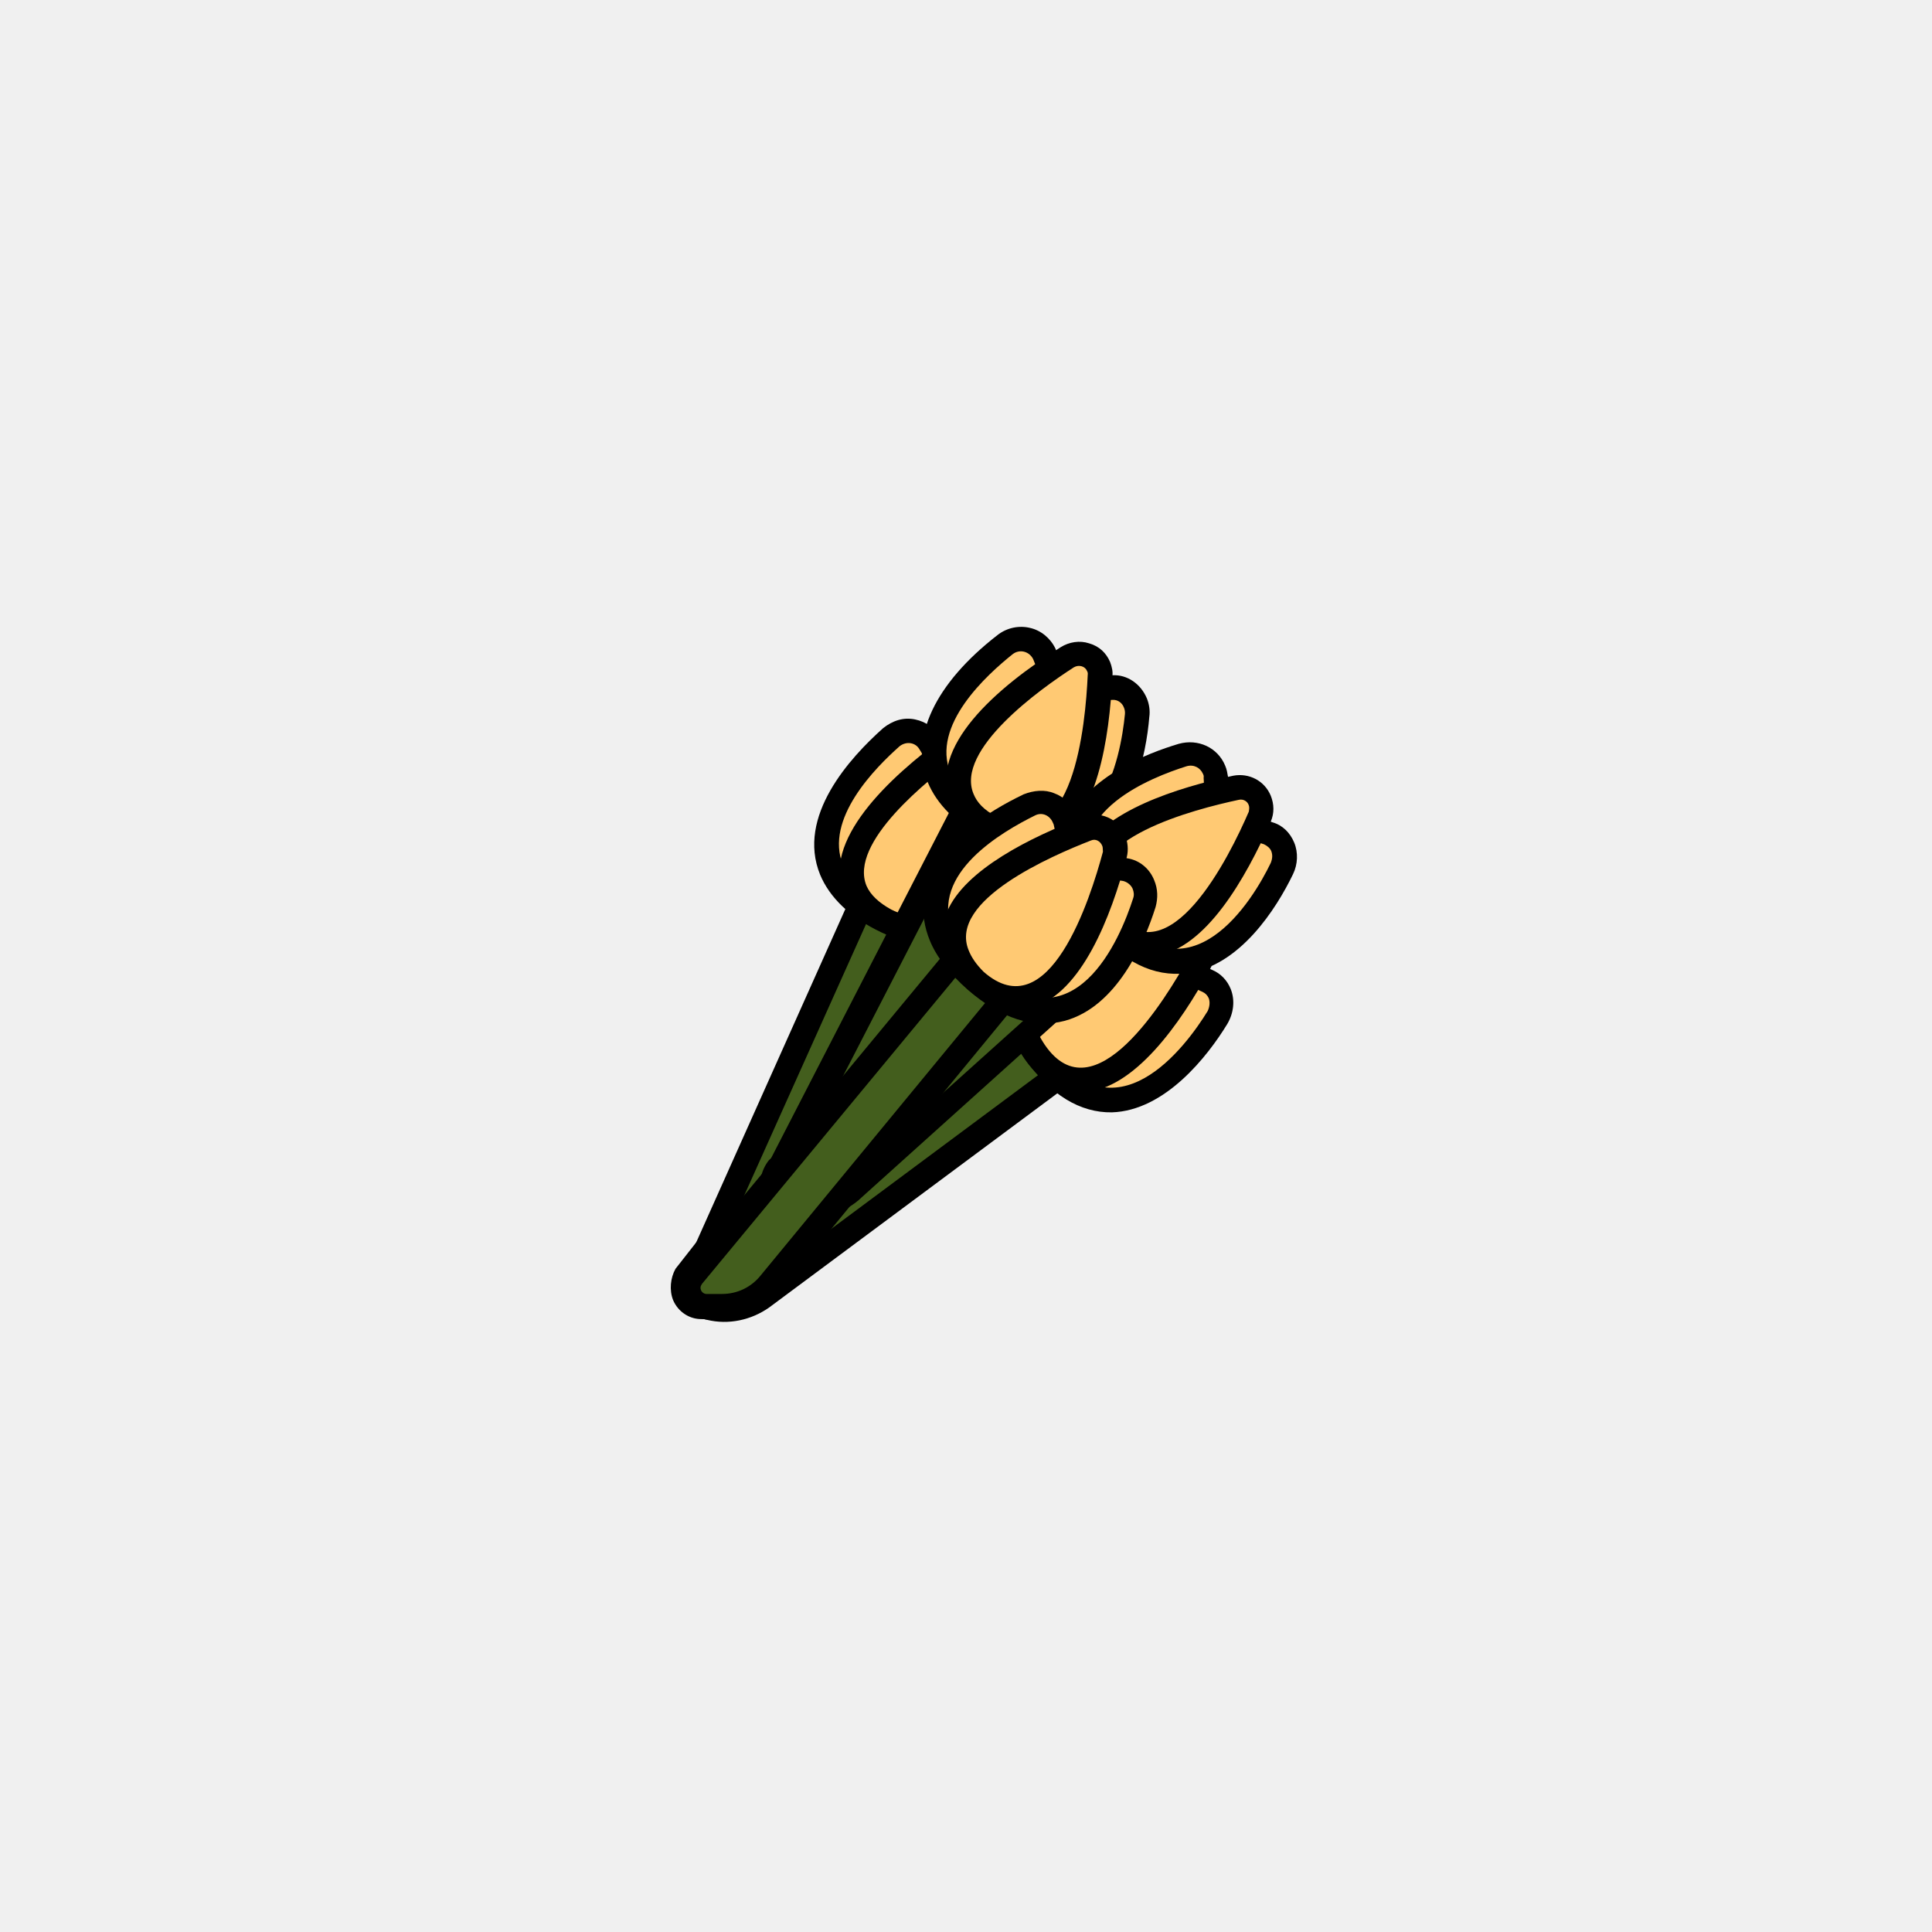
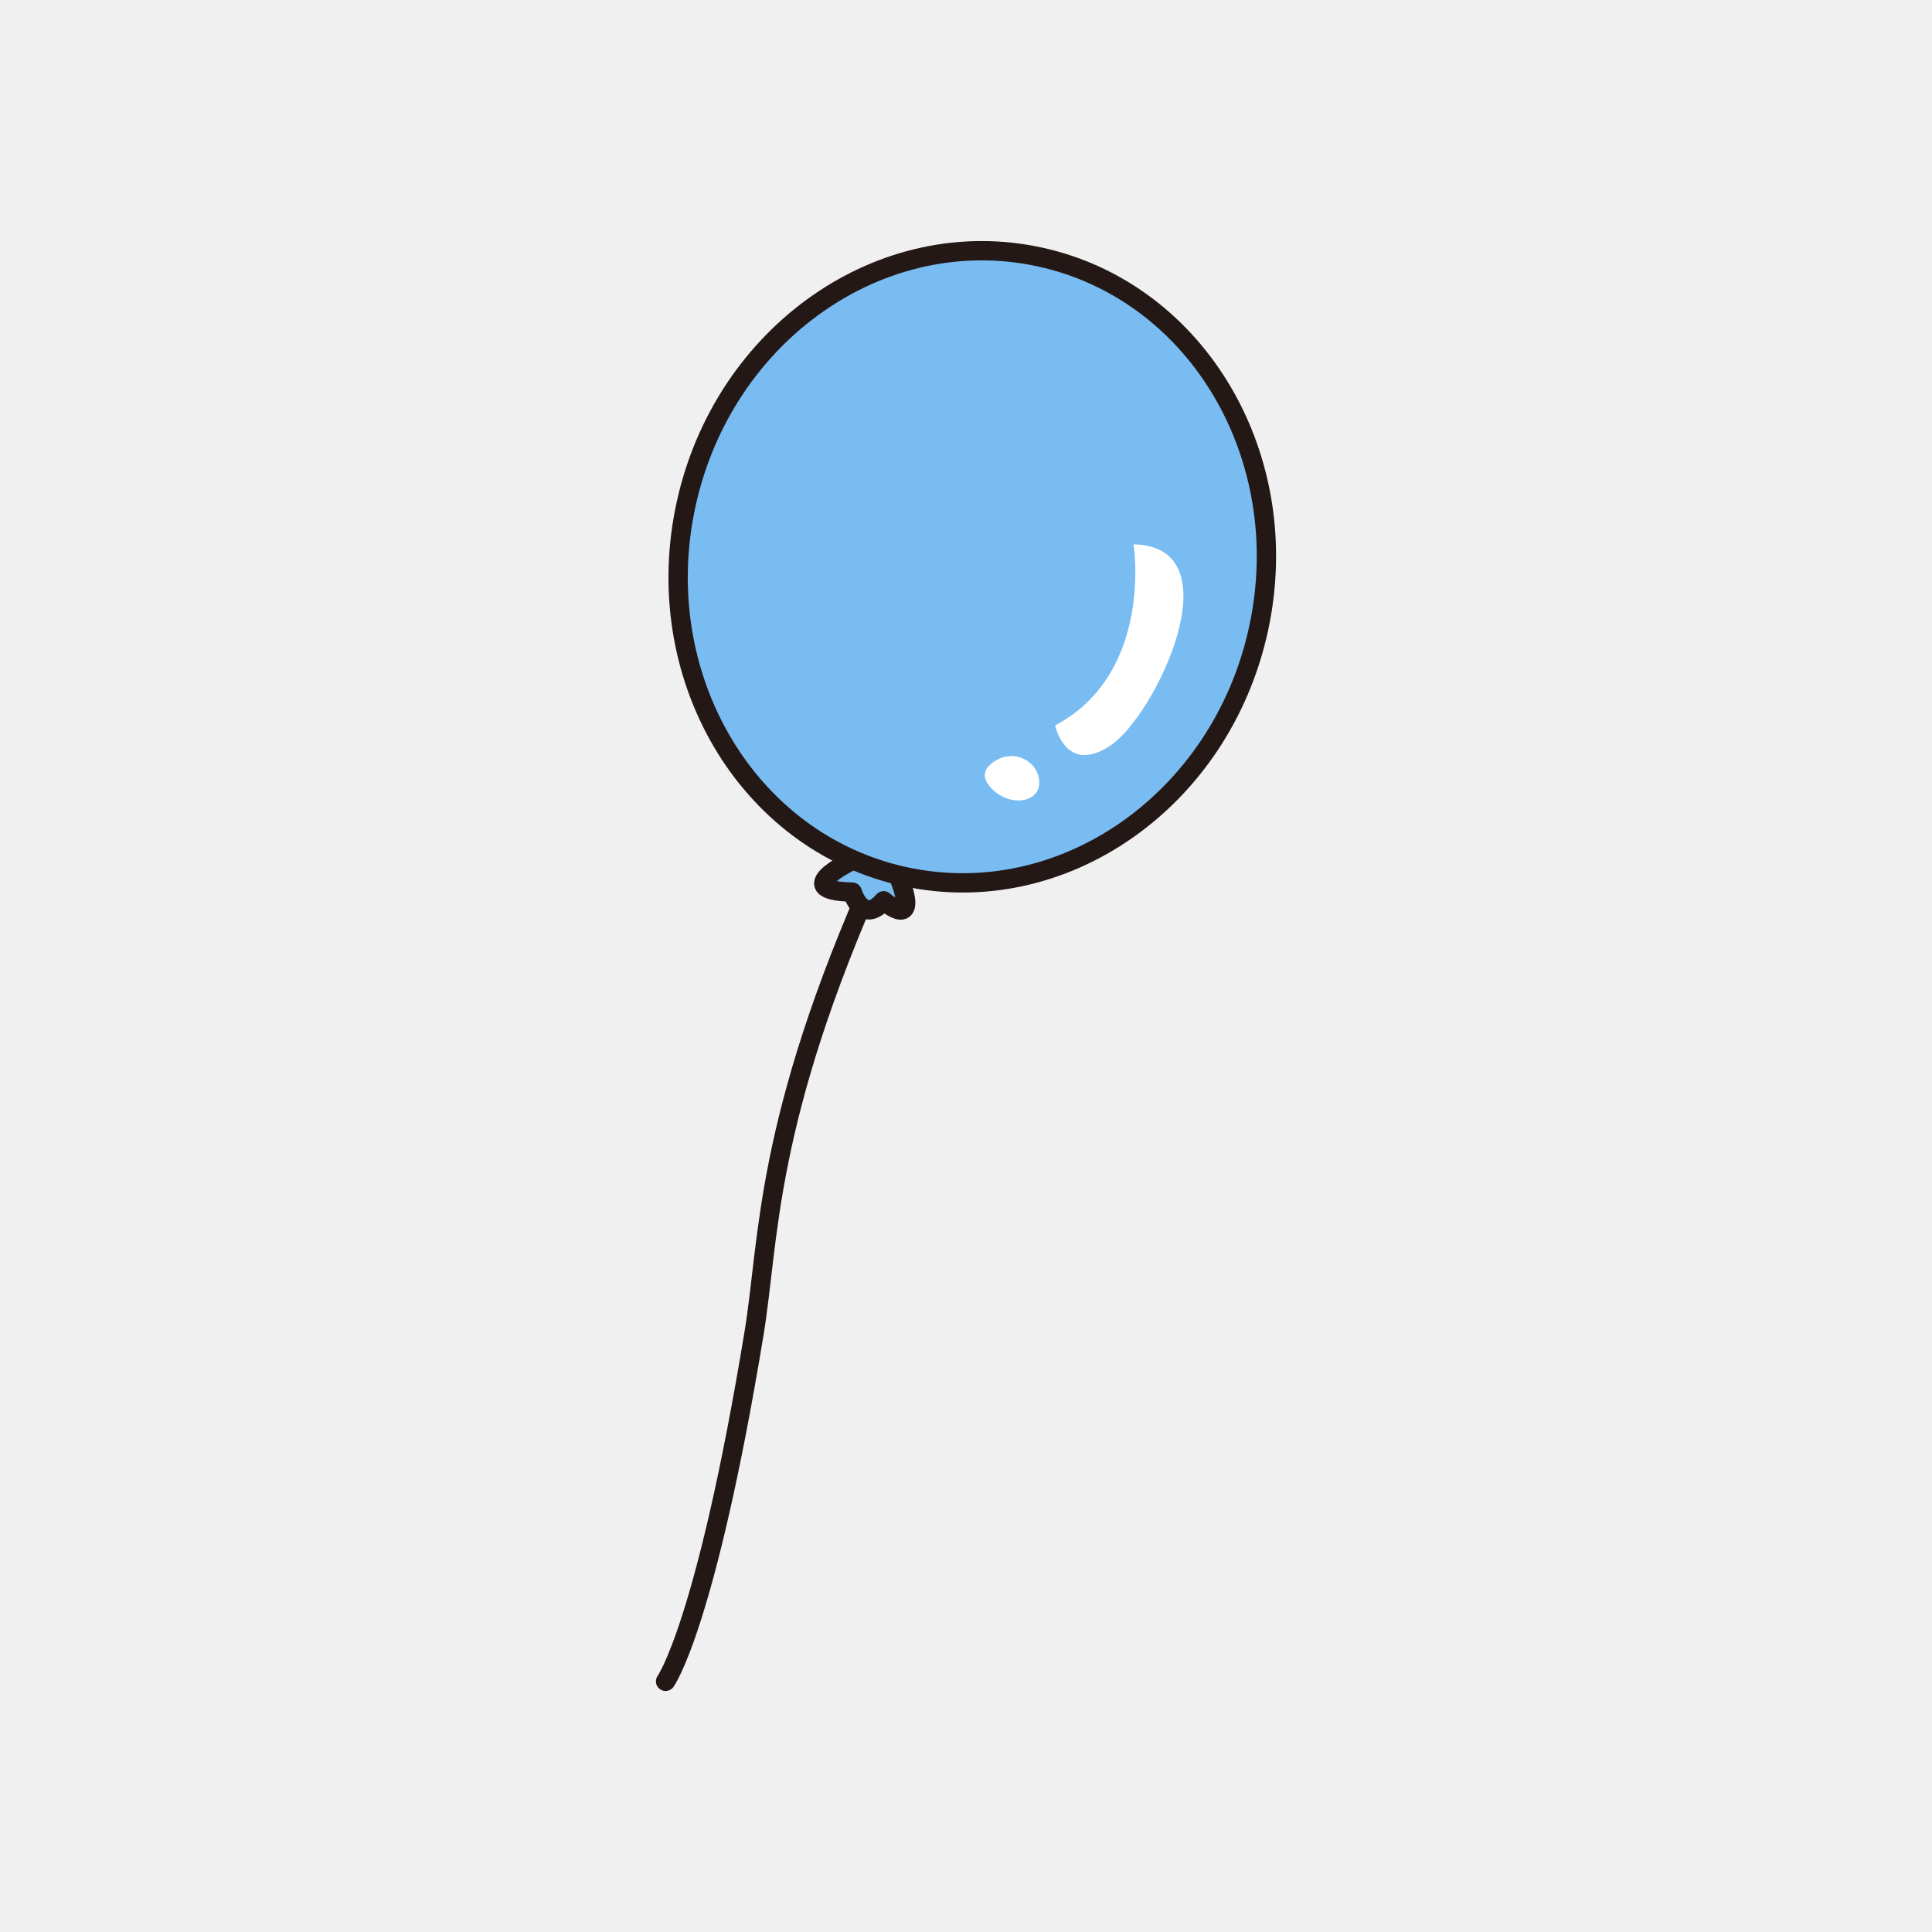
<svg xmlns="http://www.w3.org/2000/svg" version="1.1" id="레이어_1" x="0px" y="0px" viewBox="0 0 800 800" style="enable-background:new 0 0 800 800;" xml:space="preserve">
  <style type="text/css">
- 	.st0{fill:#435E1D;}
- 	.st1{fill:#FFC973;}
+ 	.st0{fill:none;stroke:#231815;stroke-width:8;stroke-linecap:round;stroke-linejoin:round;stroke-miterlimit:10;}
+ 	.st1{fill:#79BCF2;stroke:#231815;stroke-width:8;stroke-linecap:round;stroke-linejoin:round;stroke-miterlimit:10;}
+ 	.st2{fill:#79BCF2;stroke:#231815;stroke-width:8;stroke-linecap:round;stroke-linejoin:round;stroke-miterlimit:10;}
+ 	.st3{fill:#FFFFFF;}
</style>
-   <g id="꽃2">
-     <g>
-       <g>
-         <path class="st0" d="M411.1,403.7c1,2.5,0.8,5.5-0.9,7.7l-93.2,120c-4.9,6-11.8,9.6-19.8,10l-6.1,0.3c-3.2,0.2-6.3-1.8-7.4-4.7     c-1-2.5-0.8-5.5,0.9-7.7l104.6-133.5c2.7-3.3,7.2-4,10.5-1.4l8.8,6.3C409.6,401,410.5,402.1,411.1,403.7z" />
-         <path d="M288.2,534.4c-0.4-0.9-0.3-1.7,0.4-2.7l104.6-133.5c1-1.1,2.4-1.3,3.5-0.4l8.8,6.3c0.4,0.2,0.7,0.8,0.8,1.1     c0.4,0.9,0.3,1.7-0.4,2.7l-93.2,120c-3.9,4.9-9.6,8-15.8,8l-6.1,0.3C289.6,536,288.6,535.3,288.2,534.4 M278.7,538.3     c2.1,5,7,8.1,12.1,7.9l6.1-0.3c9.2-0.1,17.9-4.8,23.4-11.8l93.2-120c2.9-3.8,3.5-8.4,1.7-12.8c-0.9-2.2-2.4-4.1-4.5-5.5l-8.8-6.3     c-5.7-3.9-13.3-3-17.7,2.5L279.7,525.4C277.6,529.2,277.1,534.2,278.7,538.3L278.7,538.3z" />
-       </g>
-       <g>
-         <path class="st1" d="M467.2,362.2c0.9,2.2,0.9,4.8,0.4,7.2c-4.1,14.2-14.1,38.9-33.1,44.5c-11.1,3.5-23.2,0-36-10.6     c-7.3-6.2-12.5-12.5-15.1-18.8c-7.9-19.2,5-38.8,35.7-54.4c2.7-1.5,5.9-1.7,8.6-0.6c2.7,1.1,5,3.1,6.1,5.9     c0.1,0.3,0.4,0.9,0.5,1.3c1.4,5.3,2.7,13.6,0.9,22.8c6.8-3.2,15-5.5,24.5-3.8C463,356.6,465.8,358.7,467.2,362.2z" />
-         <path d="M388.4,382.5c-9.6-23.3,20.1-41.4,33.2-47.9c3-1.6,6.6-0.1,7.7,2.7c0.1,0.3,0.1,0.3,0.3,0.6c2.3,8.2,3.9,23.8-7.3,37.6     c0,0,16-18.3,36.9-14.8c2,0.3,3.2,1.6,3.9,3.2c0.5,1.3,0.7,2.6,0.2,4c-4.9,16.7-22.6,63-60.8,31.7     C394.8,393.5,390.6,387.8,388.4,382.5 M379,386.4c3,7.2,8.4,14.2,16.6,20.7c13.9,11.5,27.7,15.4,40.8,11.5     c21.2-6.5,32-33,36.4-48.1c1.2-3.4,0.7-7.3-0.7-10.7c-2.1-5-6.4-8.4-11.5-9.2c-7.1-1.1-13.5-0.7-19.4,1c0.2-6.7-0.6-12.2-2-16.5     c-0.3-0.6-0.5-1.3-0.8-1.9c-1.7-4.1-4.8-7.2-9.1-8.7c-4-1.7-8.6-1.2-12.6,0.8C383.6,342.2,370,364.4,379,386.4L379,386.4z" />
-       </g>
-       <g>
-         <path class="st1" d="M454.3,344.3c0.6,1.6,0.8,3.7,0.4,5.4c-4.5,19.5-15.2,53.3-33.6,59.4c-7.5,2.3-15,0.3-22.6-5.8     c-3.9-3.2-6.8-6.7-8.4-10.5c-2.1-5-2-10.2,0.2-15.5c7-16.9,35.8-30.9,52.6-37.4C447.5,337.6,452.5,339.9,454.3,344.3z" />
-         <path d="M395.2,390.8c-8.4-20.4,33.6-39.9,50-46.3c1.9-0.8,4.1,0.1,4.9,2c0.3,0.6,0.2,1.4,0.1,2.1c-4.5,19.5-20.2,74.1-47.8,50.9     C398.6,396.3,396.3,393.6,395.2,390.8 M385.7,394.6L385.7,394.6c1.8,4.4,5.1,8.9,9.6,12.6c11.2,9.4,21,9,27.4,6.7     c19.7-6.6,31-38.1,36.9-63c0.7-2.8,0.6-5.7-0.6-8.6c-2.8-6.9-10.8-10.2-18.2-7.6c-21.1,8.7-47.7,22.6-55.1,40.3     C383.3,381.7,383.1,388.4,385.7,394.6L385.7,394.6z" />
-       </g>
-     </g>
-     <g>
-       <g>
-         <g>
-           <path class="st0" d="M380.1,380.1c0.8,1.9,0.6,4.2-0.1,5.9l-61.5,138.9c-3,7.1-9.3,12.3-16.5,14.5l-5.9,1.7      c-3.6,1.1-7.7-0.9-9.3-4.6c-0.8-1.9-0.6-4.2,0.1-5.9l69.4-154.6c1.8-3.7,6.2-5.5,9.7-4l10.1,3.9      C377.9,376.5,379.3,378.2,380.1,380.1z" />
-           <path d="M291.2,534.6c-0.3-0.6-0.2-1.4,0-1.8l69.4-154.6c0.6-1.3,2.1-2,3.5-1.4l10.1,3.9c0.8,0.1,1,0.7,1.3,1.3s0.2,1.4,0.1,2.1      L314,523c-2.4,5.8-7.3,10-13.2,11.7l-5.9,1.7C293,536.4,291.7,535.9,291.2,534.6 M281.8,538.5c2.5,6,8.9,9.2,15.2,7.4l5.9-1.7      c8.9-2.6,16.2-8.9,20-17.4l61.5-138.9c1.3-3.1,1.6-6.9,0.3-10c-1.3-3.1-3.8-5.8-7-7.1l-10.1-3.9c-6.5-2.5-13.4,0.4-16.3,6.7      L282,528.5C280.8,531.6,280.5,535.4,281.8,538.5L281.8,538.5z" />
-         </g>
-         <g>
-           <path class="st1" d="M425.1,327c0.6,1.6,0.9,3,0.9,4.8c-0.6,14.6-4.4,41.1-21.1,51.3c-10,6-22.4,5.5-37.4-1.5      c-11.5-5.6-19.2-12.7-22.7-21.2c-8.8-21.4,11.7-43.8,25.1-55.2c2.4-2.1,5.7-3.1,8.9-2.6c3.2,0.5,5.8,2.4,7.4,5.4      c1.1,1.8,1.9,3.6,2.6,5.5c1.8,4.4,3.4,10,3.8,16.4c5.7-4.9,13.6-8.9,22.9-9.4C419.4,320.1,423.4,322.9,425.1,327z" />
-           <path d="M349.1,358.3c-7.9-19.2,13.5-40.5,23.4-49.3c2.8-2.2,6.7-1.6,8.3,1.4c1,1.4,1.6,3,2.4,4.9c3.4,8.2,5.7,20.1-0.6,33.3      c0,0,11.2-21.9,32.3-23.2c2.5-0.3,4.2,1.2,5.1,3.4c0.3,0.6,0.3,1.7,0.3,2.5c-0.6,17.2-6.7,66.7-51.6,45.1      C358,371.1,351.8,364.9,349.1,358.3 M339.6,362.2c3.9,9.4,12.4,17.7,25.2,23.8c16.5,7.9,30.6,8.3,42.1,1.4      c19.1-11.6,23-39.6,23.9-55.4c0.2-2.3-0.4-4.6-1.3-6.8c-2.6-6.3-8.6-10.1-15.3-9.5c-7.2,0.4-13.3,2.5-18.6,5.8      c-0.8-3.7-1.8-7-2.9-9.8c-0.8-1.9-1.7-4.1-2.8-5.8c-2.4-4.1-6.2-7-11-8c-4.8-1-9.3,0.5-13.2,3.6      C352,313.7,329.7,338,339.6,362.2L339.6,362.2z" />
-         </g>
-         <g>
-           <path class="st1" d="M408.1,312.3c0.4,0.9,0.6,2.3,0.7,3.4c0.2,20.1-1.8,55.5-18.4,66c-6.7,4.2-14.5,4.1-23.3-0.3      c-6.5-3.2-10.7-7.3-12.9-12.7c-8.4-20.4,21.8-46.1,40.7-60.1c2.3-1.7,5-2.1,7.6-1.3C404.9,308.1,407,309.8,408.1,312.3z" />
-           <path d="M358.8,366.8c-7.4-17.9,25.6-44,38.8-53.8c1.9-1.5,4.6-0.4,5.4,1.5c0.1,0.3,0.4,0.9,0.2,1.4      c0.2,20.1-1.8,76.8-34.2,60.7C363.9,373.8,360.4,370.5,358.8,366.8 M349.4,370.6L349.4,370.6c2.6,6.3,7.7,11.5,15.4,15      c12.9,6.4,22.4,3.6,28.3,0.1c17.7-11.3,21.1-44.3,20.7-70.3c0-1.8-0.4-3.5-1-5.1c-1.7-4.1-5-6.8-8.9-8.1      c-4.2-1.2-8.5-0.2-11.9,2.3C367.4,322.4,340.2,348.3,349.4,370.6L349.4,370.6z" />
-         </g>
-       </g>
-       <g>
-         <g>
-           <path class="st0" d="M439.9,437c1.3,3.1,0.3,6.9-2.5,9.1l-121.9,90.6c-6.1,4.7-14,6.1-21.7,4.5l-6.1-1.5c-1.6-0.4-3.2-1.6-4-3.5      c-2.2-5.3,4.9-11.2,7.2-12.9l130.4-98.5c3.4-2.5,8.1-1.8,10.6,1.5l6.8,8.6C439.4,435.8,439.7,436.4,439.9,437L439.9,437z" />
-           <path d="M288.6,534.6c-0.5-1.3,3.9-5.7,5.4-6.6l130.4-98.5c1.1-0.8,2.6-0.7,3.5,0.4l6.8,8.6c0.1,0.3,0.1,0.3,0.3,0.6      c0.4,0.9,0.1,2.1-1,3l-121.9,90.6c-5.1,3.6-11.2,5-17.3,3.5L288.6,534.6C289.1,534.8,288.6,534.6,288.6,534.6 M279.2,538.5      c1.3,3.1,4.2,5.6,7.4,6.5l6.1,1.5c9,2.2,18.4,0.1,25.8-5.1l121.9-90.6c4.8-3.5,6.3-9.6,4.1-14.9c-0.5-1.3-1.2-2.1-2.1-3.2      l-6.8-8.6c-4.5-5.5-12.2-6.4-17.5-2.3l-130.4,98.5C284.3,522.4,275.7,530,279.2,538.5L279.2,538.5z" />
-         </g>
-         <g>
-           <path class="st1" d="M505.1,411.3c1.3,3.1,1,6.9-0.7,9.9c-7.8,12.4-24,33.8-43.6,34.1c-11.6,0.4-22.4-6.2-31.6-19.7      c-2.8-4-5.2-8.2-6.7-11.9c-4.1-10.1-3.8-19,0.3-27c8.7-16.4,32.3-23.2,45.5-26.1c5.1-1,10.2,1.7,12.1,6.1      c0.5,1.3,0.7,2.6,0.6,4.2c0.1,5.5-0.9,14-5.1,22.3c7.6-1.3,16.1-1.1,24.8,3C502.2,407,504.1,409.1,505.1,411.3z" />
-           <path d="M426.6,421.6c-13.1-31.7,26.5-42.9,42.4-46.1c2.8-0.4,5.1,0.8,6.2,3.3c0.3,0.6,0.5,1.3,0.5,2      c-0.2,8.5-2.7,23.9-17.1,34.3c0,0,20.5-13.6,39.3-4.4c1.3,0.6,2,1.4,2.6,2.6c0.6,1.6,0.4,3.5-0.4,5.3c-9,14.7-38.5,54.8-67,14      C429.9,428.7,428,425,426.6,421.6 M417.2,425.4c1.7,4.1,4.3,8.5,7.3,13.2c10.5,14.8,22.8,22.2,35.9,22      c22.1-0.7,39.7-23.3,47.8-36.6c2.6-4.4,3.3-9.8,1.4-14.5c-1.4-3.5-4.1-6.4-7.7-7.9c-6.5-3.2-12.8-4.3-19-4.3      c1.8-6.3,2.4-12,2.4-16.4c-0.1-2.1-0.3-4.3-1.1-6.2c-2.8-6.9-10.3-10.8-17.8-9.2c-14.2,2.9-39.5,10.4-49.2,28.7      C414.3,400.5,411.3,411.3,417.2,425.4L417.2,425.4z" />
-         </g>
-         <g>
-           <path class="st1" d="M497.5,391.3c1,2.5,0.7,5.2-0.6,7.6c-9.7,17.6-28.6,47.4-48.4,48.6c-7.9,0.3-14.7-3.5-20.2-11.5      c-1.5-1.9-2.4-4.1-3.3-6.3c-2.7-6.6-2.4-13,0.9-18.4c9.4-16.4,43.3-22.6,62.2-24.9C492.3,385.7,496,387.5,497.5,391.3z" />
-           <path d="M429.7,427.3c-10.6-25.8,40.3-34.2,59-36.1c1.7-0.3,3.3,0.9,3.8,2.1c0.4,0.9,0.5,2-0.2,3c-9.7,17.6-39.3,66.2-59.7,36.3      C431.5,430.9,430.4,429.2,429.7,427.3 M420.2,431.2L420.2,431.2c1,2.5,2.4,4.9,4,7.2c8.3,12,18,14.3,24.4,13.8      c20.9-0.9,40.2-28.3,52.5-51c2.1-3.8,2.3-7.9,0.6-12c-2.3-5.7-8.2-9.1-14.5-8.4c-24.6,2.8-55.9,9.8-66,27.2      C417.3,415.1,417,423.3,420.2,431.2L420.2,431.2z" />
-         </g>
-       </g>
-       <g>
-         <g>
-           <path class="st0" d="M422.8,341.9c0.9,2.2,0.7,4.5-0.3,6.4l-68.9,135.3c-3.4,6.9-9.9,11.8-17.3,13.4l-6,1.4      c-3.7,0.8-7.4-1-8.8-4.5c-0.9-2.2-0.7-4.5,0.3-6.4l77.6-150.7c1.8-3.7,6.3-5.2,10-3.4l10,4.7      C420.8,338.7,422.2,340.3,422.8,341.9z" />
-           <path d="M326.2,491.9c-0.3-0.6-0.2-1.4,0.2-2.3L404,339c0.6-1.3,2.3-1.7,3.6-1.1l10,4.7c0.4,0.2,1,0.7,1.3,1.3s0.2,1.4-0.2,2.3      l-68.9,135.3c-2.8,5.6-7.9,9.5-13.9,10.9l-6,1.4C327.7,493.9,326.6,492.9,326.2,491.9 M316.7,495.8c2.3,5.7,8.5,9,14.5,7.6      l6-1.4c9.1-1.9,16.6-7.9,20.9-16.3l68.9-135.3c1.6-3.2,1.8-7.3,0.3-10.8c-1.2-2.8-3.6-5.1-6.4-6.6l-10-4.7      c-6.3-2.9-13.7-0.2-16.7,5.8l-77.6,150.7C315.2,488.4,315.3,492.4,316.7,495.8L316.7,495.8z" />
-         </g>
-         <g>
-           <path class="st1" d="M470.7,291.3c0.6,1.6,1.1,3.6,0.7,5.2c-1.4,14.5-6.3,40.8-24.2,50c-10.3,5.3-22.9,4.3-37.2-3.8      c-10.9-5.8-17.8-12.9-21-20.7c-9.6-23.3,15.9-46.2,27.3-55c2.4-2.1,5.8-2.8,9.1-1.9c3.2,0.5,5.6,2.8,7.2,5.9      c0.4,0.9,0.8,1.9,1.2,2.8c2.2,5.3,3.8,12,3.9,19.3c6-4.3,13.9-8.3,23.5-8.2C465.1,284.8,469,287.2,470.7,291.3z" />
-           <path d="M393.6,320.1c-8.2-19.8,15.2-40.8,25.7-49.2c2.8-2.2,6.8-1.3,8.5,2c0.4,0.9,0.6,1.6,1,2.5c3.4,8.2,6.3,21.6-1.4,35.9      c0,0,12.2-21.2,33.4-21.5c2.1-0.1,3.9,1.3,4.6,3.2c0.4,0.9,0.5,2,0.4,2.8c-1.7,17.2-10.3,66-53.9,42.4      C402.2,332.8,396.2,326.4,393.6,320.1 M384.2,324c3.8,9.1,11.7,16.9,23.1,23.2c16.1,8.8,30.2,10,41.9,3.7      c19.7-10.3,25.4-38.4,26.7-54c0.4-2.7-0.1-5.5-1-7.7c-2.5-6-8.1-9.9-14.2-9.6c-7.3,0.1-13.6,1.9-18.9,4.9      c-0.6-4.2-1.7-8.5-3.5-12.9c-0.4-0.9-0.9-2.2-1.3-3.1c-2.1-4.3-6-7.5-10.5-8.5c-4.5-1.1-9.6-0.1-13.5,3      C387.2,283,376.6,305.4,384.2,324L384.2,324z" />
-         </g>
-         <g>
-           <path class="st1" d="M454.5,275.9c0.5,1.3,0.6,2.3,0.8,3.7c-0.9,20.2-4.8,55.3-21.8,64.8c-6.8,3.9-14.4,3.4-23.1-1.5      c-5.8-3.5-10-7.3-12.1-12.3c-8.5-20.7,23.5-45.7,43.5-58.7c2.4-1.3,4.8-1.6,7.2-1.1C451.6,271.6,453.4,273.4,454.5,275.9z" />
-           <path d="M403.1,328.7c-7.5-18.2,27.4-43.3,41.6-52.4c2.1-1.2,4.6-0.4,5.4,1.5c0.3,0.6,0.4,0.9,0.3,1.7      c-0.9,20.2-5.9,76.7-37.5,58.8C407.3,335.4,404.5,332.2,403.1,328.7 M393.6,332.6L393.6,332.6c2.5,6,7.1,11,14.2,14.8      c12.9,7.2,22.2,4.8,28.2,1.6c18.3-10.1,23.4-43.1,24.6-68.9c0.3-2-0.2-4-0.9-5.9c-1.6-3.8-4.5-6.6-8.7-7.8      c-3.9-1.3-8.3-0.6-11.8,1.6C412.8,284.6,384.1,309.3,393.6,332.6L393.6,332.6z" />
-         </g>
-       </g>
-       <g>
-         <g>
-           <path class="st0" d="M468.8,382.1c1.3,3.1,0.4,6.4-2,8.5L353.9,492.3c-5.6,5.2-13.5,7.4-21.2,6.5l-6.2-0.8      c-2.7-0.4-4.9-2-5.9-4.5c-1.3-3.1-0.4-6.4,2-8.5l126.2-113c3.3-2.8,7.8-2.5,10.8,0.3l7.7,7.9      C467.7,380.4,468.4,381.2,468.8,382.1L468.8,382.1z" />
-           <path d="M325.2,491.2c-0.4-0.9-0.1-2.1,0.7-2.8l126.2-113c1.1-0.8,2.6-0.7,3.7,0l7.7,7.9c0.1,0.3,0.6,0.5,0.7,0.8      c0.4,0.9,0.1,2.1-0.7,2.8L350.5,488.5c-4.6,4.1-10.8,5.9-17,5.2l-6.2-0.8C326.4,492.6,325.5,492.2,325.2,491.2 M315.7,495.1      c1.7,4.1,5.6,7.3,9.8,7.7l6.2,0.8c9,1.4,18.5-1.4,25.1-7.8l112.9-101.6c4.1-3.5,5.3-9.5,3.3-14.2c-0.6-1.6-1.5-2.7-2.8-4      l-7.7-7.9c-4.7-5.1-12.4-5.2-17.9-0.7l-126.2,113C315.3,484.3,313.7,490.1,315.7,495.1L315.7,495.1z" />
-         </g>
-         <g>
-           <path class="st1" d="M531.1,350.6c1.2,2.8,1.1,6.2-0.4,9c-6.6,13.4-20.6,35.7-40.5,38.3c-11.5,1.4-22.7-4.3-33.4-16.8      c-4.3-5.2-7.5-10.1-9.6-15.2c-3.5-8.5-3.6-16.9,0.1-24.7c7.6-16.4,30-25.2,42.5-28.9c5.3-1.4,10.7,1.1,12.8,6.1      c0.4,0.9,0.5,2,0.7,3.4c0.5,5.7,0.2,13.9-3.2,22.6c7.3-1.9,15.9-2.5,24.8,0.4C527.8,346.1,530.1,348.1,531.1,350.6z" />
-           <path d="M452.1,364c-11.5-28,24.6-42.1,39.2-46.7c3-0.9,5.7,0.6,6.8,3.1c0.3,0.6,0.4,0.9,0.3,1.7c0.6,8.6-0.4,24.1-14,35.5      c0,0,19.1-15.2,39-8c1.3,0.6,2.5,1.6,3,2.8c0.6,1.6,0.5,3.1-0.2,4.9c-7.5,15.6-33.4,58.2-65.5,20.3      C456.5,372.9,453.8,368.1,452.1,364 M442.7,367.9c2.2,5.3,5.6,10.9,10.5,16.6c11.9,13.8,24.4,20.1,38.1,18.5      c22-2.8,37.2-26.7,44.1-41c2-4.1,2.2-9,0.5-13.1s-4.8-7.2-9-8.4c-6.5-2.5-13.3-3-19.3-2.3c1.4-6.5,1.2-12.3,0.9-16.5      c-0.3-1.7-0.5-3.1-1.2-4.7c-3.1-7.5-11.2-11.2-19.2-9c-13.4,4-37.1,13.4-45.8,31.7C438.7,348.2,438.6,357.8,442.7,367.9      L442.7,367.9z" />
-         </g>
-         <g>
-           <path class="st1" d="M521.7,331.3c0.9,2.2,0.7,4.5-0.2,6.7c-7.9,18.3-24.2,50-43.7,52.9c-7.7,1-14.9-2.3-21.2-9.6      c-2.2-2.8-4-5.3-5.2-8.2c-2.5-6-2.3-11.9,0.6-17.2c8.7-16.4,40.9-25.7,59.2-29.5C515.9,325.2,520.1,327.2,521.7,331.3z" />
-           <path d="M456.5,371c-9.7-23.6,38.1-35.9,56.4-39.8c2-0.5,3.6,0.7,4.1,2c0.4,0.9,0.3,1.7,0.1,2.9c-7.9,18.3-33.1,69.5-55.9,41.8      C458.6,375.3,457.4,373.2,456.5,371 M447.1,374.9l9.4-3.9L447.1,374.9L447.1,374.9c1.3,3.1,3.3,6.3,5.7,9.4      c9.4,11.2,19.1,12.4,25.7,11.5c20.8-3,37.2-31.9,47.7-55.6c1.5-3.5,1.4-7.2,0-10.7c-2.6-6.3-9.1-9.5-15.5-8.3      c-23.7,5-53.5,14.7-62.9,32.1C444.3,360.2,444.1,367.7,447.1,374.9L447.1,374.9z" />
-         </g>
-       </g>
-       <g>
-         <g>
-           <path class="st0" d="M416.6,406.2c1,2.5,0.5,5.7-1.2,7.8l-96.5,117.3c-4.9,6-12.3,9.5-19.9,9.7l-6.2,0c-3.2,0.2-6-2-7.1-4.8      c-1-2.5-0.5-5.7,1.2-7.8l107.9-130.8c2.7-3.3,7.3-3.7,10.6-1.1l8.7,6.7C415.2,403.8,416.1,404.9,416.6,406.2L416.6,406.2z" />
-           <path d="M290.3,534.3c-0.4-0.9-0.3-1.7,0.4-2.7l108-130.5c1-1.1,2.4-1.3,3.5-0.4l8.7,6.7c0.4,0.2,0.7,0.8,0.8,1.1      c0.4,0.9,0.3,1.7-0.4,2.7L315,528.1c-3.9,4.9-9.7,7.7-16,7.7l-6.2,0C291.7,535.9,290.7,535.2,290.3,534.3 M280.9,538.1      c1.9,4.7,6.6,7.9,12.1,7.9l6.2,0c9.2-0.1,17.8-4,23.7-11.2l96.5-117.3c2.9-3.8,3.8-8.6,2-13c-0.9-2.2-2.3-3.8-4-5.3l-8.7-6.7      c-5.5-4.4-13.2-3.4-17.5,2.1l-108,130.5C279.9,528.6,279.1,533.7,280.9,538.1L280.9,538.1z" />
-         </g>
-         <g>
-           <path class="st1" d="M473.6,366.2c1,2.5,1,5.1,0.2,7.6c-4.5,14-15,38.5-34.1,43.8c-11.2,3.1-23.1-0.8-35.6-11.4      c-6.9-6-11.6-12.1-14.2-18.4c-8-19.5,5.5-39.4,36.8-54.5c2.8-1.2,5.7-1.3,8.4-0.1c2.7,1.1,5,3.1,6,5.6c0.3,0.6,0.4,0.9,0.6,1.6      c1.1,5.4,2.3,13.7,0.2,22.7c6.8-3.2,15.3-4.8,24.5-3.1C469.6,360.9,472.3,363,473.6,366.2z" />
-           <path d="M394.5,385.5c-9.8-23.9,20.9-41.3,34-47.8c3-1.6,6.2,0,7.4,2.8c0.1,0.3,0.3,0.6,0.4,0.9c2,8.4,3.3,24-8.5,37.3      c0,0,16.5-17.8,37.3-13.9c1.6,0.4,3.2,1.6,3.9,3.2c0.5,1.3,0.7,2.6,0.2,4c-5.3,16.5-24.2,62.5-61.6,29.8      C400.8,396.5,396.7,390.9,394.5,385.5 M385,389.4c2.8,6.9,8.3,13.9,15.7,20.4c13.8,12,27.3,16.3,40.2,12.9      c21.5-5.9,32.8-31.9,37.6-47.1c1-3.7,1-7.4-0.6-11.2c-1.9-4.7-6-8.2-11.1-9c-6.9-1.6-13.6-1-19.2,0.6c0.3-6.4-0.6-12.2-1.7-16.6      c-0.3-0.6-0.3-1.7-0.6-2.3c-1.7-4.1-4.8-7.2-8.7-8.6c-4-1.7-8.6-1.2-12.7,0.4C390.3,345,375.9,367.1,385,389.4L385,389.4z" />
-         </g>
-         <g>
-           <path class="st1" d="M461.4,348.1c0.8,1.9,0.8,3.7,0.5,5.7c-5.2,19.4-16.4,53.1-35.1,58.5c-7.5,2.3-15.1,0-22.5-6.5      c-3.6-3.3-6.4-6.6-7.9-10.3c-2.1-5-2.1-10.5,0.2-15.5c7.3-17,36.8-30.2,53.4-36.3C454.7,341.6,459.7,344,461.4,348.1z" />
-           <path d="M401.1,393.5c-8.5-20.7,34.3-39.1,50.7-45.5c1.9-0.8,3.8,0.3,4.6,2.2c0.3,0.6,0.2,1.4,0.3,2.5      c-5.2,19.4-22.3,73.5-49.4,49.7C404.1,399.2,402.2,396.3,401.1,393.5 M391.6,397.4L391.6,397.4c1.8,4.4,4.9,8.3,9,12.1      c11,9.8,20.8,9.4,27.3,7.5c19.9-6,32.1-37.1,38.7-62.2c0.7-2.8,0.4-6.1-0.7-8.9c-2.8-6.9-10.5-10.4-17.4-7.5      c-21.6,8.2-48.8,21.6-56.3,39C389.2,384.4,389,391.1,391.6,397.4L391.6,397.4z" />
-         </g>
-       </g>
-     </g>
-   </g>
+   <path class="st0" d="M275.6,696.2c0,0,16.6-22.6,36.6-143.9c6.5-39.4,4-87.5,51-192.4" />
+   <path class="st1" d="M356.1,354.7c0,0-31.5,14.1-3.2,14.7c0,0,4.2,13.8,13,3.6c0,0,16.9,14.8,4.7-13.8L356.1,354.7z" />
+   <ellipse transform="matrix(0.2141 -0.9768 0.9768 0.2141 87.1466 577.7078)" class="st2" cx="402.6" cy="234.7" rx="131.3" ry="121.3" />
+   <path class="st3" d="M469.4,225.4c0,0,8.4,53.3-32.5,75c0,0,4.3,20.6,22.8,8.4C478.2,296.7,512.1,226.3,469.4,225.4z" />
+   <path class="st3" d="M430.1,321.9c-1.7-7.7-10.6-11.1-17.4-7.2c-4.4,2.5-7.4,6.4-2.1,11.8C418.8,335,432.4,332,430.1,321.9z" />
</svg>
